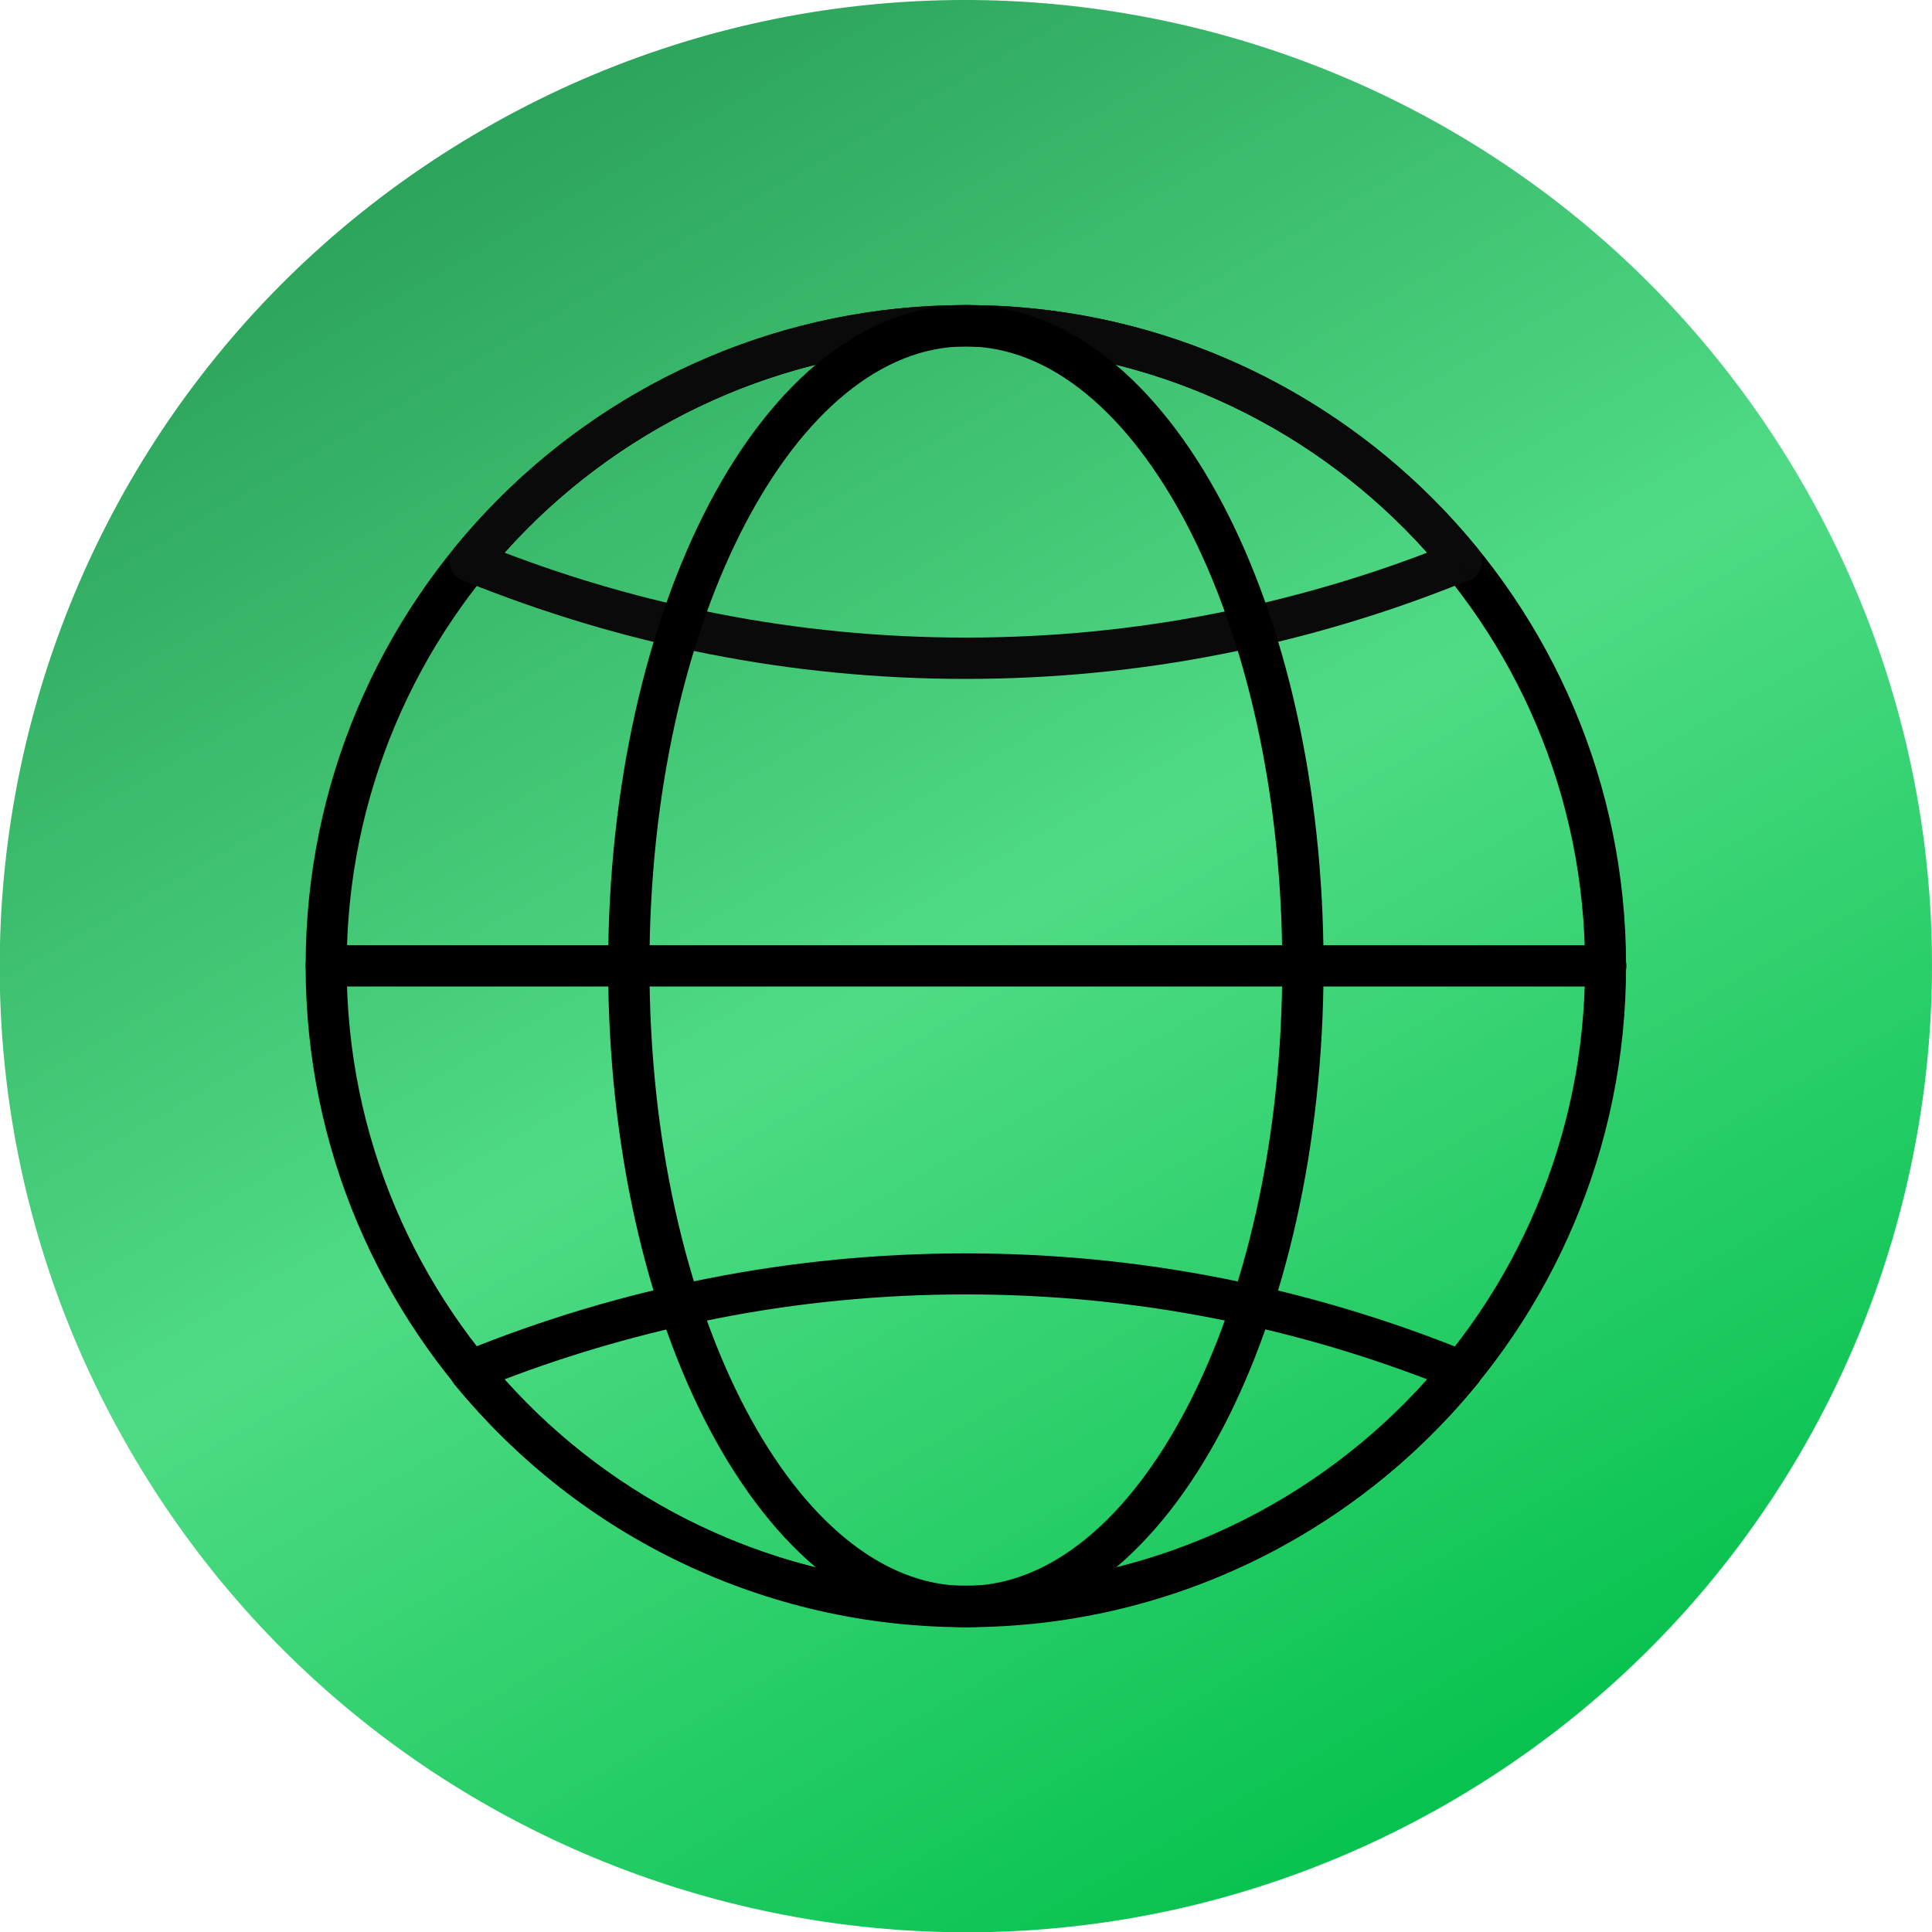
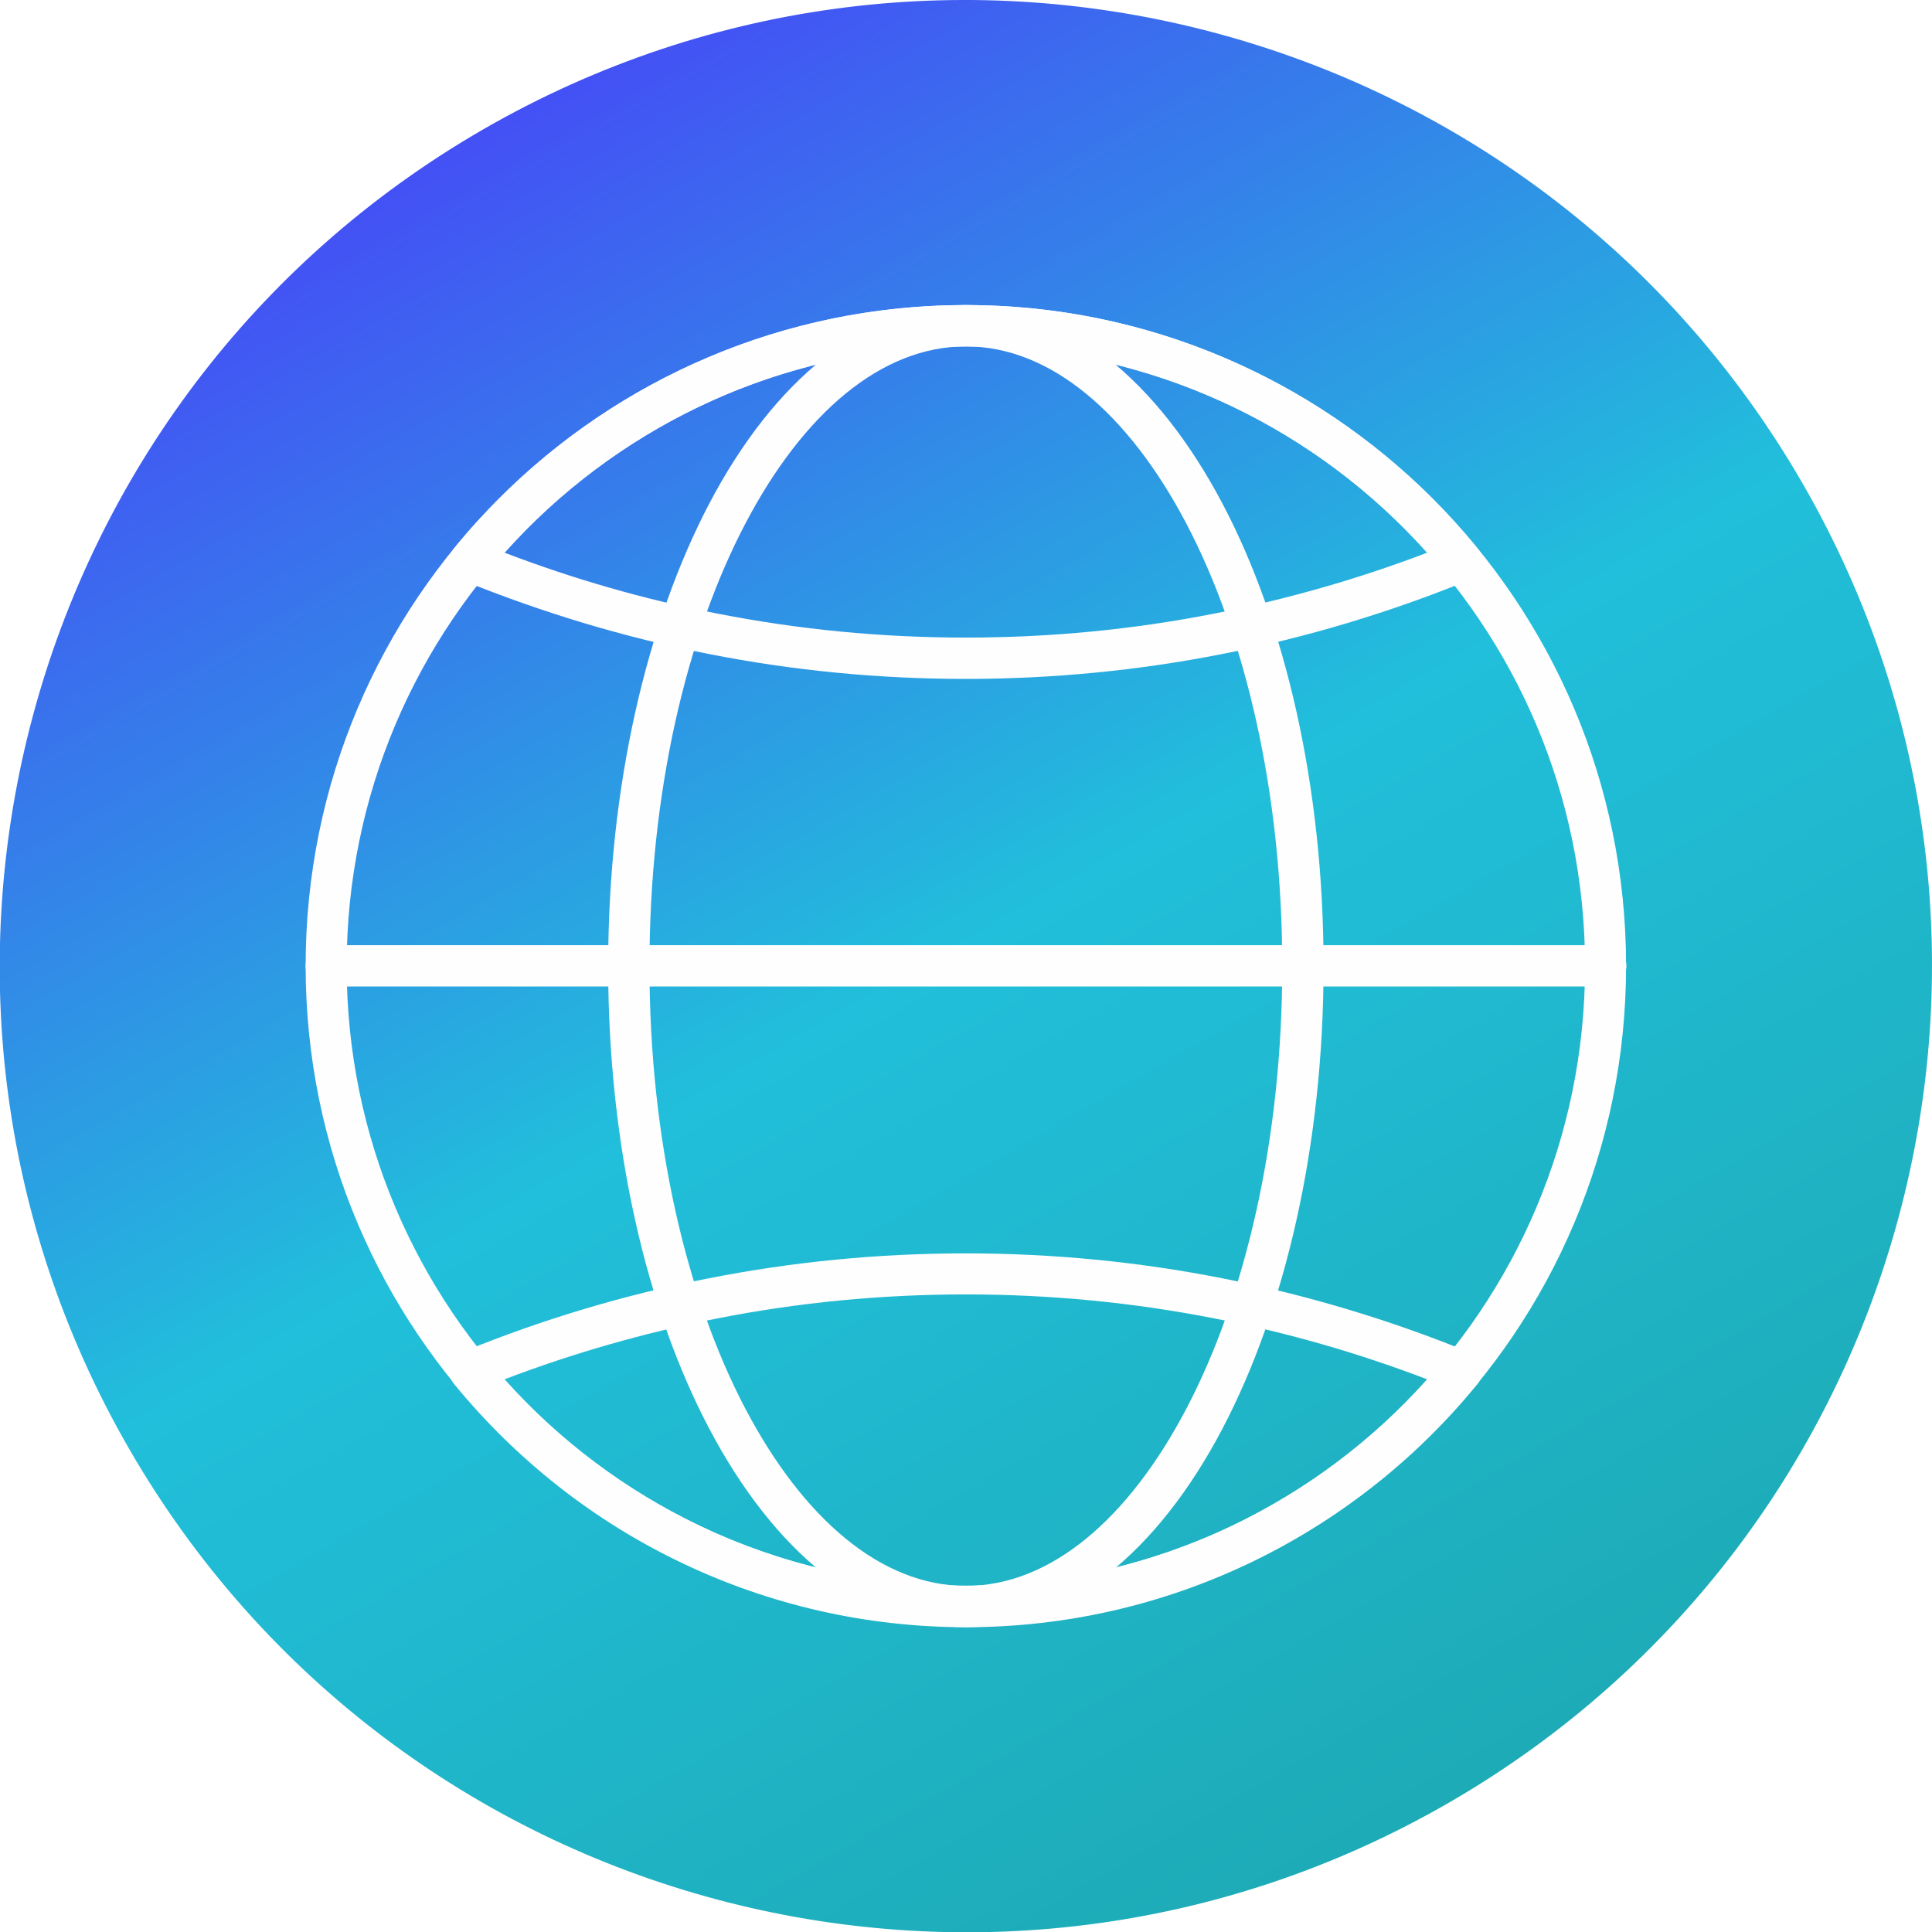
<svg xmlns="http://www.w3.org/2000/svg" xml:space="preserve" width="6.827in" height="6.827in" style="shape-rendering:geometricPrecision; text-rendering:geometricPrecision; image-rendering:optimizeQuality; fill-rule:evenodd; clip-rule:evenodd" viewBox="0 0 6.827 6.827">
  <defs>
    <style type="text/css">
   
    .fil1 {fill:#FEFEFE;fill-rule:nonzero}
    .fil0 {fill:url(#id0)}
   
  </style>
    <linearGradient id="id0" gradientUnits="userSpaceOnUse" x1="1.688" y1="0.425" x2="5.139" y2="6.402">
-       <stop offset="0" style="stop-color: rgb(44, 163, 90);" id="id_106" />
-       <stop offset="0.49" style="stop-color: rgb(79, 219, 133);" id="id_107" />
-       <stop offset="1" style="stop-color: rgb(6, 194, 78);" id="id_108" />
+       <stop offset="0" style="stop-color:#444FF5" />
+       <stop offset="0.49" style="stop-color:#21BFDB" />
+       <stop offset="1" style="stop-color:#1DABB6" />
    </linearGradient>
  </defs>
  <g id="Layer_x0020_1">
-     <path class="fil0" d="M6.369 1.707c0.943,1.633 0.383,3.72 -1.249,4.663 -1.633,0.943 -3.72,0.383 -4.663,-1.249 -0.943,-1.633 -0.383,-3.72 1.249,-4.663 1.633,-0.943 3.72,-0.383 4.663,1.249z" id="id_105" />
+     <path class="fil0" d="M6.369 1.707c0.943,1.633 0.383,3.72 -1.249,4.663 -1.633,0.943 -3.72,0.383 -4.663,-1.249 -0.943,-1.633 -0.383,-3.72 1.249,-4.663 1.633,-0.943 3.72,-0.383 4.663,1.249z" />
    <g id="_431988784">
-       <path id="_431988376" class="fil1" d="M3.413 1.078c0.644,0 1.228,0.262 1.65,0.684 0.422,0.423 0.683,1.006 0.683,1.651 0,0.645 -0.261,1.229 -0.683,1.651 -0.422,0.423 -1.006,0.684 -1.65,0.684 -0.644,0 -1.228,-0.262 -1.65,-0.684 -0.422,-0.423 -0.683,-1.006 -0.683,-1.651 0,-0.645 0.261,-1.229 0.683,-1.651 0.422,-0.423 1.006,-0.684 1.65,-0.684zm1.547 0.787c-0.396,-0.396 -0.943,-0.641 -1.547,-0.641 -0.604,0 -1.151,0.245 -1.547,0.641 -0.396,0.396 -0.641,0.944 -0.641,1.549 0,0.605 0.245,1.152 0.641,1.549 0.396,0.396 0.943,0.641 1.547,0.641 0.604,0 1.151,-0.245 1.547,-0.641 0.396,-0.396 0.641,-0.944 0.641,-1.549 0,-0.605 -0.245,-1.152 -0.641,-1.549z" style="fill: rgb(0, 0, 0);" />
-       <path id="_431988328" class="fil1" d="M5.217 4.895c-0.217,0.265 -0.492,0.481 -0.805,0.63 -0.303,0.144 -0.642,0.225 -0.999,0.225 -0.357,0 -0.696,-0.081 -0.999,-0.225 -0.315,-0.149 -0.59,-0.367 -0.809,-0.634l-0 0c-0.025,-0.031 -0.021,-0.077 0.01,-0.103 0.008,-0.006 0.016,-0.011 0.025,-0.013 0.278,-0.113 0.567,-0.2 0.865,-0.258 0.294,-0.058 0.597,-0.088 0.907,-0.088 0.31,0 0.613,0.03 0.907,0.088 0.3,0.059 0.592,0.147 0.872,0.261l-0.027 0.067 0.028 -0.068c0.037,0.015 0.055,0.058 0.04,0.095 -0.004,0.009 -0.009,0.017 -0.015,0.023zm-0.867 0.498c0.265,-0.126 0.5,-0.303 0.693,-0.519 -0.241,-0.092 -0.492,-0.165 -0.751,-0.215 -0.285,-0.056 -0.578,-0.085 -0.879,-0.085 -0.301,0 -0.595,0.029 -0.879,0.085 -0.259,0.051 -0.51,0.123 -0.751,0.215 0.193,0.216 0.428,0.393 0.693,0.519 0.284,0.135 0.601,0.21 0.937,0.21 0.335,0 0.653,-0.075 0.937,-0.21z" style="fill: rgb(0, 0, 0);" />
-       <path id="_431988448" class="fil1" d="M5.043 1.953c-0.193,-0.216 -0.428,-0.393 -0.693,-0.519 -0.284,-0.135 -0.601,-0.21 -0.937,-0.21 -0.335,0 -0.653,0.075 -0.937,0.21 -0.265,0.126 -0.5,0.303 -0.693,0.519 0.241,0.092 0.492,0.165 0.751,0.215 0.285,0.056 0.578,0.085 0.879,0.085 0.301,0 0.595,-0.029 0.879,-0.085 0.259,-0.051 0.51,-0.123 0.751,-0.215zm-0.631 -0.65c0.313,0.149 0.587,0.365 0.805,0.63 0.006,0.007 0.012,0.014 0.015,0.023 0.015,0.037 -0.003,0.08 -0.04,0.095l-0.028 -0.068 0.027 0.067c-0.28,0.114 -0.571,0.202 -0.872,0.261 -0.294,0.058 -0.597,0.088 -0.907,0.088 -0.31,0 -0.613,-0.03 -0.907,-0.088 -0.298,-0.058 -0.587,-0.146 -0.865,-0.258 -0.009,-0.003 -0.018,-0.007 -0.025,-0.013 -0.031,-0.025 -0.036,-0.071 -0.01,-0.103l0 0c0.218,-0.267 0.494,-0.485 0.809,-0.634 0.303,-0.144 0.642,-0.225 0.999,-0.225 0.357,0 0.696,0.081 0.999,0.225z" style="fill: rgb(10, 10, 10);" />
-       <path id="_431988592" class="fil1" d="M3.413 1.078c0.358,0 0.678,0.268 0.907,0.702 0.221,0.419 0.357,0.997 0.357,1.634 0,0.637 -0.137,1.214 -0.357,1.634 -0.228,0.434 -0.548,0.702 -0.907,0.702 -0.358,0 -0.678,-0.268 -0.907,-0.702 -0.221,-0.419 -0.357,-0.997 -0.357,-1.634 0,-0.637 0.137,-1.214 0.357,-1.634 0.228,-0.434 0.548,-0.702 0.907,-0.702zm0.778 0.77c-0.203,-0.385 -0.478,-0.624 -0.778,-0.624 -0.3,0 -0.575,0.238 -0.778,0.624 -0.21,0.399 -0.34,0.953 -0.34,1.566 0,0.613 0.13,1.167 0.34,1.566 0.203,0.385 0.478,0.624 0.778,0.624 0.3,0 0.575,-0.238 0.778,-0.624 0.21,-0.399 0.34,-0.953 0.34,-1.566 0,-0.613 -0.13,-1.167 -0.34,-1.566z" style="fill: rgb(0, 0, 0);" />
-       <path id="_431988904" class="fil1" d="M1.153 3.34c-0.04,0 -0.073,0.033 -0.073,0.073 0,0.04 0.033,0.073 0.073,0.073l4.521 0c0.04,0 0.073,-0.033 0.073,-0.073 0,-0.04 -0.033,-0.073 -0.073,-0.073l-4.521 0z" style="fill: rgb(0, 0, 0);" />
+       <path id="_431988376" class="fil1" d="M3.413 1.078c0.644,0 1.228,0.262 1.65,0.684 0.422,0.423 0.683,1.006 0.683,1.651 0,0.645 -0.261,1.229 -0.683,1.651 -0.422,0.423 -1.006,0.684 -1.65,0.684 -0.644,0 -1.228,-0.262 -1.65,-0.684 -0.422,-0.423 -0.683,-1.006 -0.683,-1.651 0,-0.645 0.261,-1.229 0.683,-1.651 0.422,-0.423 1.006,-0.684 1.65,-0.684zm1.547 0.787c-0.396,-0.396 -0.943,-0.641 -1.547,-0.641 -0.604,0 -1.151,0.245 -1.547,0.641 -0.396,0.396 -0.641,0.944 -0.641,1.549 0,0.605 0.245,1.152 0.641,1.549 0.396,0.396 0.943,0.641 1.547,0.641 0.604,0 1.151,-0.245 1.547,-0.641 0.396,-0.396 0.641,-0.944 0.641,-1.549 0,-0.605 -0.245,-1.152 -0.641,-1.549z" />
+       <path id="_431988328" class="fil1" d="M5.217 4.895c-0.217,0.265 -0.492,0.481 -0.805,0.63 -0.303,0.144 -0.642,0.225 -0.999,0.225 -0.357,0 -0.696,-0.081 -0.999,-0.225 -0.315,-0.149 -0.59,-0.367 -0.809,-0.634l-0 0c-0.025,-0.031 -0.021,-0.077 0.01,-0.103 0.008,-0.006 0.016,-0.011 0.025,-0.013 0.278,-0.113 0.567,-0.2 0.865,-0.258 0.294,-0.058 0.597,-0.088 0.907,-0.088 0.31,0 0.613,0.03 0.907,0.088 0.3,0.059 0.592,0.147 0.872,0.261l-0.027 0.067 0.028 -0.068c0.037,0.015 0.055,0.058 0.04,0.095 -0.004,0.009 -0.009,0.017 -0.015,0.023zm-0.867 0.498c0.265,-0.126 0.5,-0.303 0.693,-0.519 -0.241,-0.092 -0.492,-0.165 -0.751,-0.215 -0.285,-0.056 -0.578,-0.085 -0.879,-0.085 -0.301,0 -0.595,0.029 -0.879,0.085 -0.259,0.051 -0.51,0.123 -0.751,0.215 0.193,0.216 0.428,0.393 0.693,0.519 0.284,0.135 0.601,0.21 0.937,0.21 0.335,0 0.653,-0.075 0.937,-0.21z" />
+       <path id="_431988448" class="fil1" d="M5.043 1.953c-0.193,-0.216 -0.428,-0.393 -0.693,-0.519 -0.284,-0.135 -0.601,-0.21 -0.937,-0.21 -0.335,0 -0.653,0.075 -0.937,0.21 -0.265,0.126 -0.5,0.303 -0.693,0.519 0.241,0.092 0.492,0.165 0.751,0.215 0.285,0.056 0.578,0.085 0.879,0.085 0.301,0 0.595,-0.029 0.879,-0.085 0.259,-0.051 0.51,-0.123 0.751,-0.215zm-0.631 -0.65c0.313,0.149 0.587,0.365 0.805,0.63 0.006,0.007 0.012,0.014 0.015,0.023 0.015,0.037 -0.003,0.08 -0.04,0.095l-0.028 -0.068 0.027 0.067c-0.28,0.114 -0.571,0.202 -0.872,0.261 -0.294,0.058 -0.597,0.088 -0.907,0.088 -0.31,0 -0.613,-0.03 -0.907,-0.088 -0.298,-0.058 -0.587,-0.146 -0.865,-0.258 -0.009,-0.003 -0.018,-0.007 -0.025,-0.013 -0.031,-0.025 -0.036,-0.071 -0.01,-0.103l0 0c0.218,-0.267 0.494,-0.485 0.809,-0.634 0.303,-0.144 0.642,-0.225 0.999,-0.225 0.357,0 0.696,0.081 0.999,0.225z" />
+       <path id="_431988592" class="fil1" d="M3.413 1.078c0.358,0 0.678,0.268 0.907,0.702 0.221,0.419 0.357,0.997 0.357,1.634 0,0.637 -0.137,1.214 -0.357,1.634 -0.228,0.434 -0.548,0.702 -0.907,0.702 -0.358,0 -0.678,-0.268 -0.907,-0.702 -0.221,-0.419 -0.357,-0.997 -0.357,-1.634 0,-0.637 0.137,-1.214 0.357,-1.634 0.228,-0.434 0.548,-0.702 0.907,-0.702zm0.778 0.77c-0.203,-0.385 -0.478,-0.624 -0.778,-0.624 -0.3,0 -0.575,0.238 -0.778,0.624 -0.21,0.399 -0.34,0.953 -0.34,1.566 0,0.613 0.13,1.167 0.34,1.566 0.203,0.385 0.478,0.624 0.778,0.624 0.3,0 0.575,-0.238 0.778,-0.624 0.21,-0.399 0.34,-0.953 0.34,-1.566 0,-0.613 -0.13,-1.167 -0.34,-1.566z" />
+       <path id="_431988904" class="fil1" d="M1.153 3.34c-0.04,0 -0.073,0.033 -0.073,0.073 0,0.04 0.033,0.073 0.073,0.073l4.521 0c0.04,0 0.073,-0.033 0.073,-0.073 0,-0.04 -0.033,-0.073 -0.073,-0.073l-4.521 0z" />
    </g>
  </g>
</svg>
